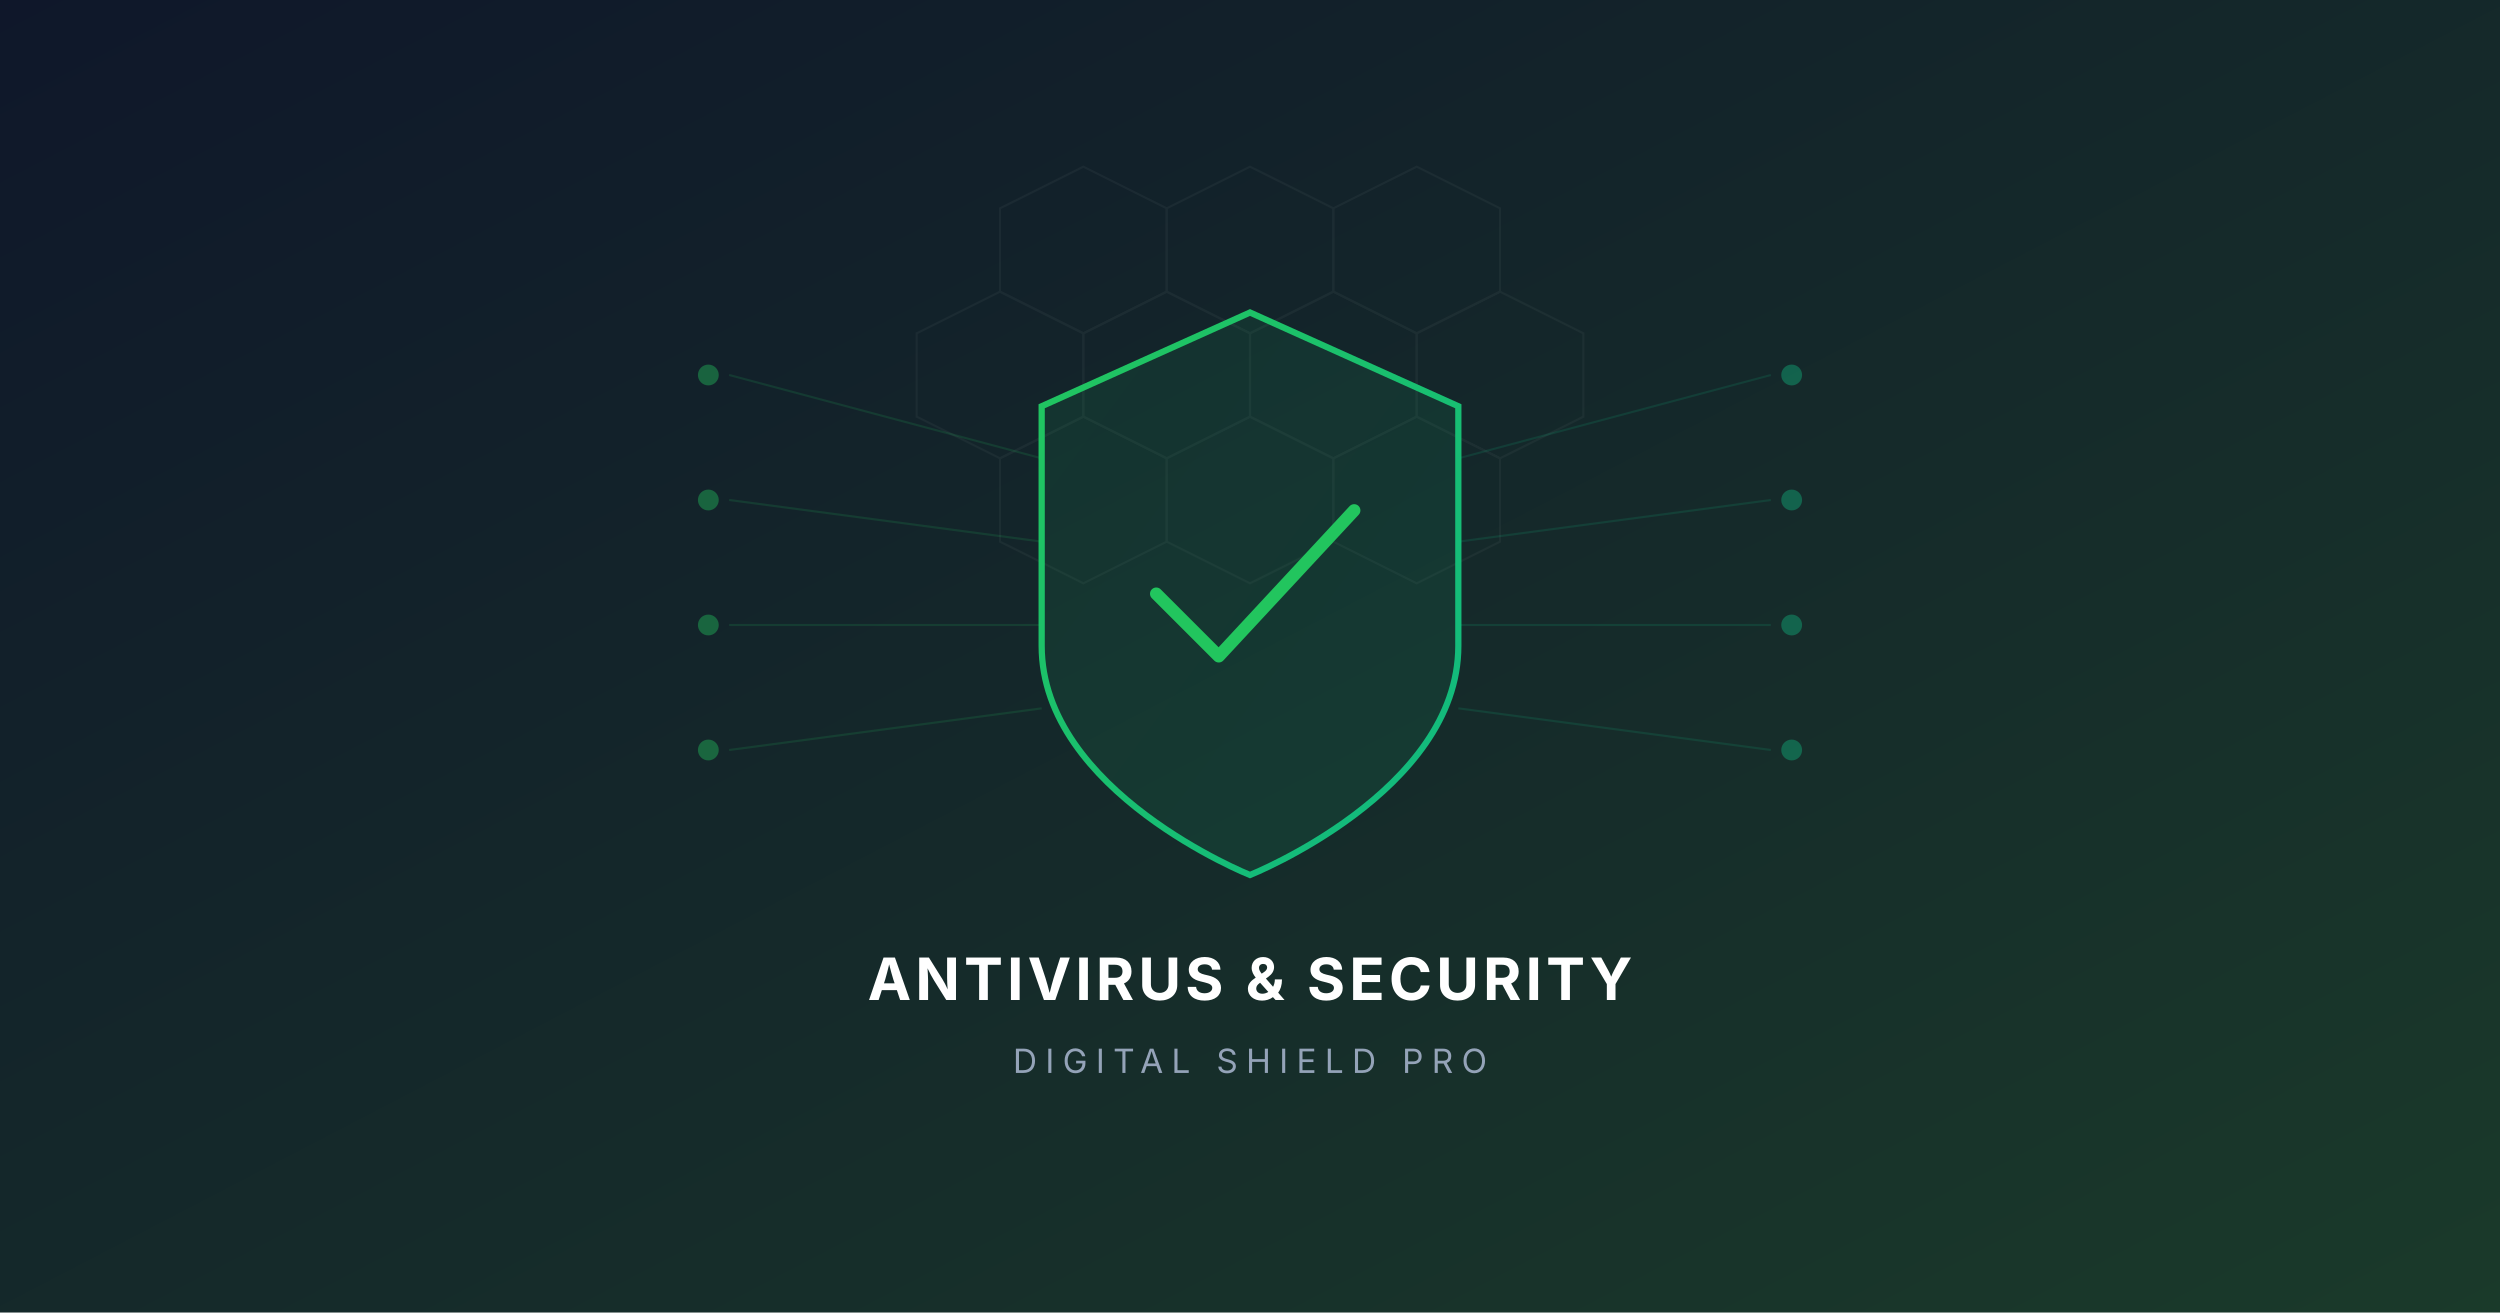
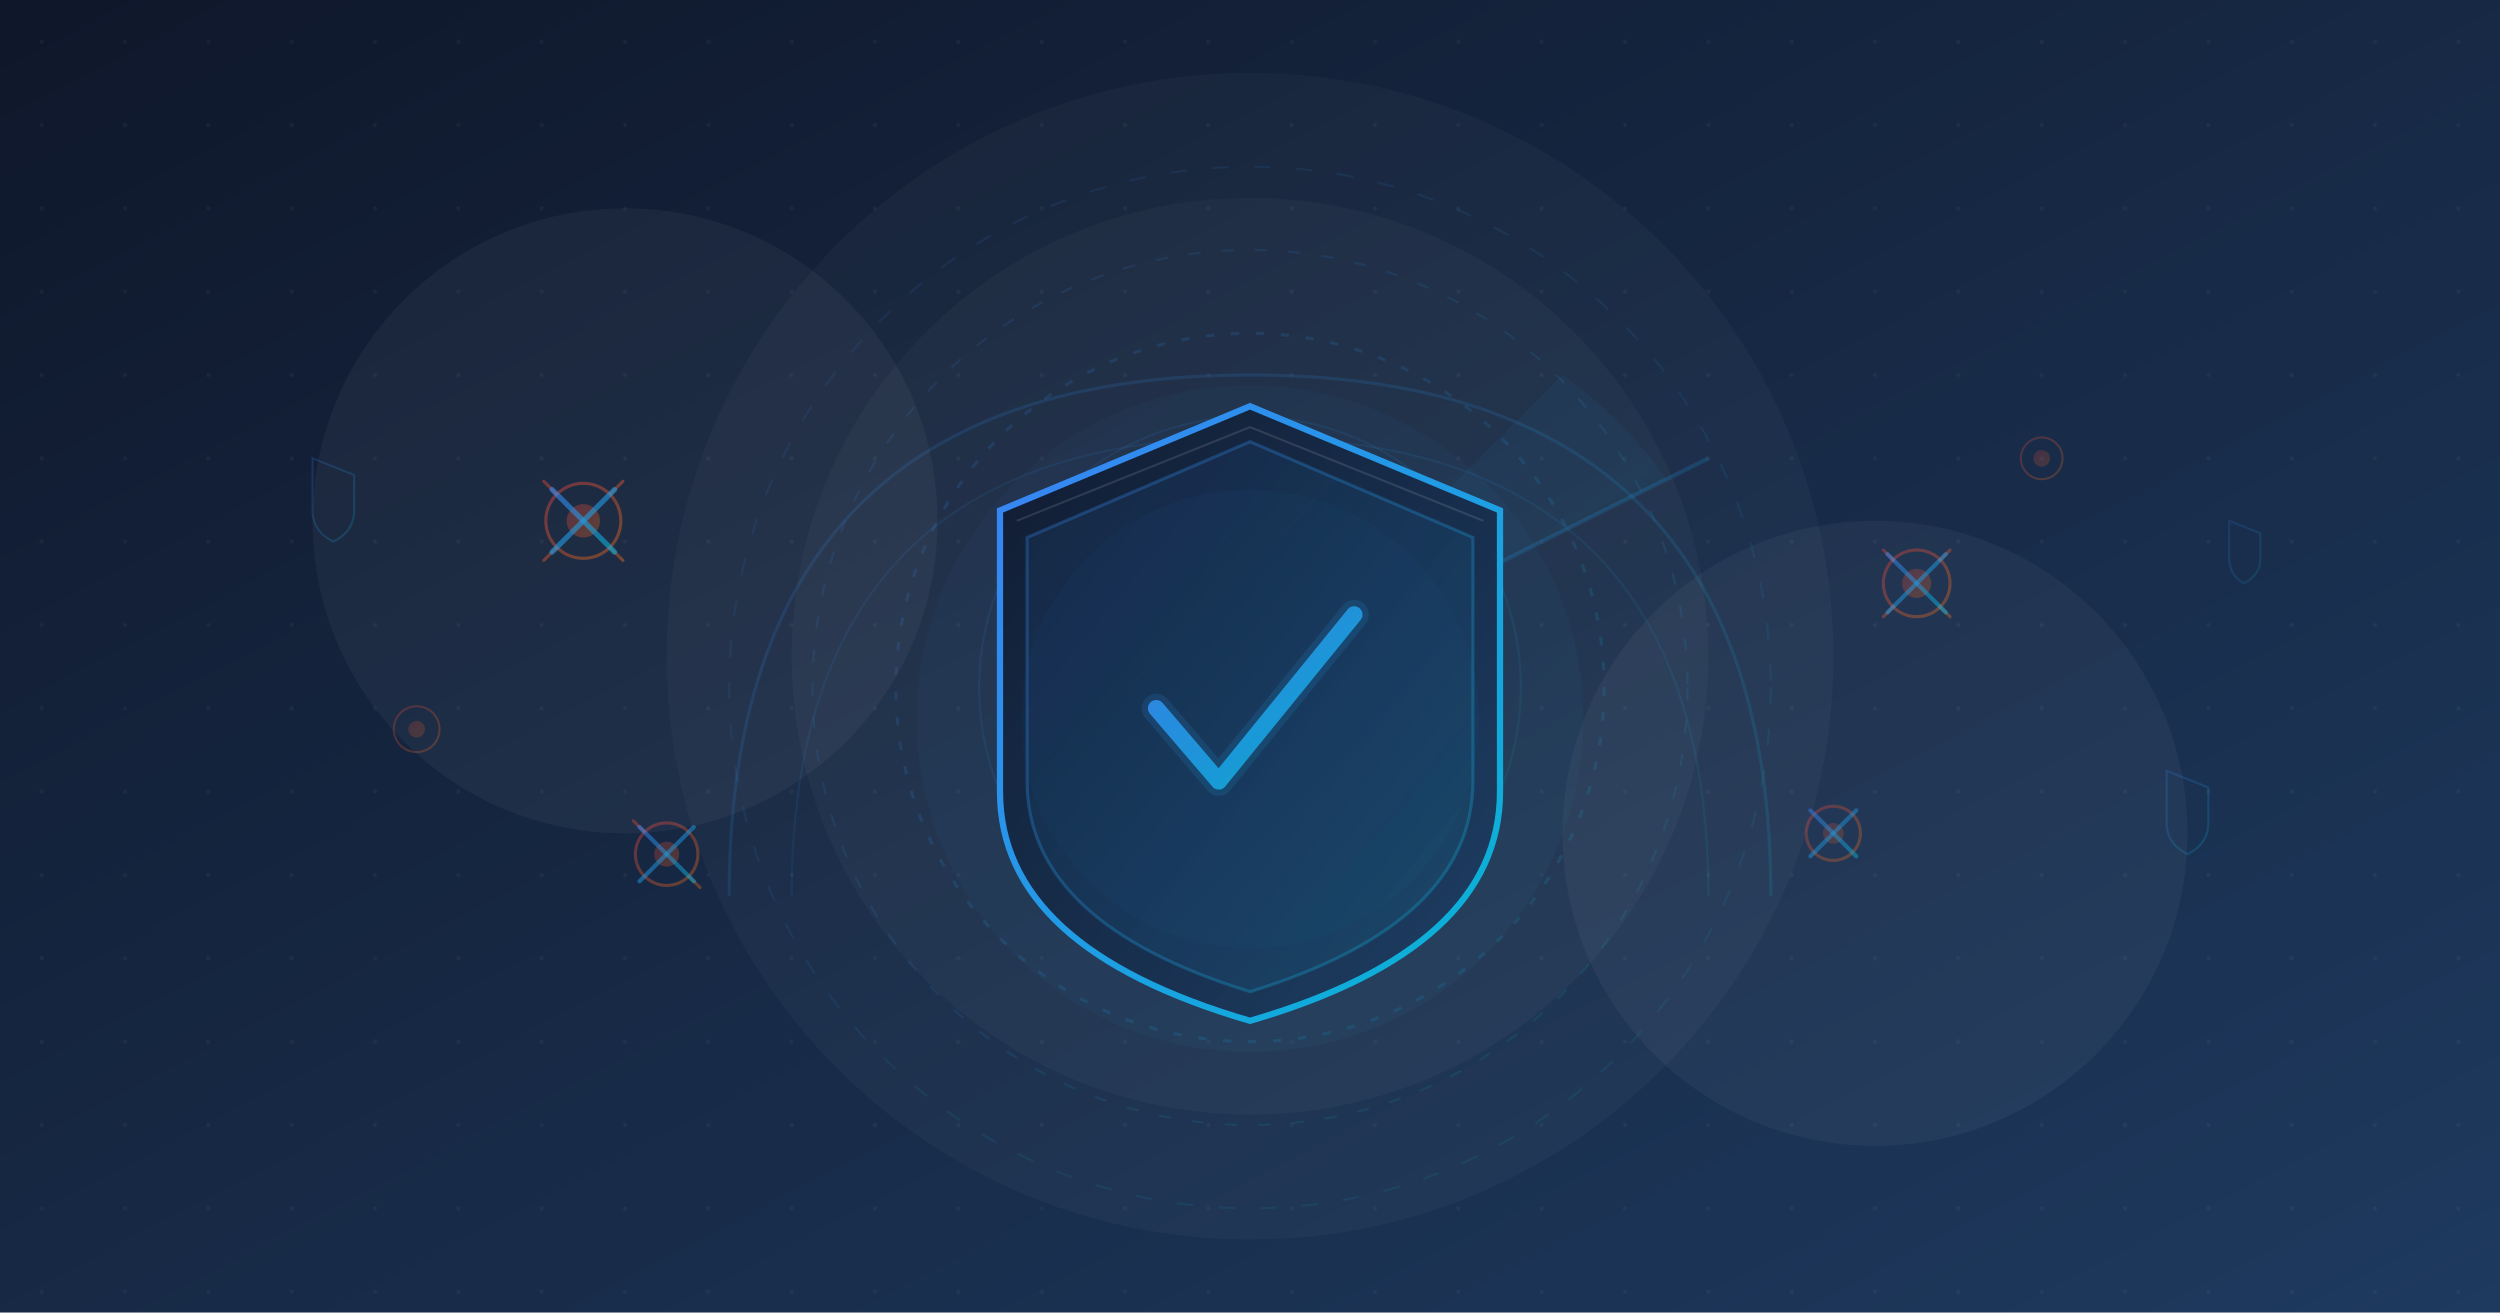
- <svg xmlns="http://www.w3.org/2000/svg" viewBox="0 0 1200 630" fill="none">
+ <svg xmlns="http://www.w3.org/2000/svg" viewBox="0 0 1200 630">
  <defs>
    <linearGradient id="bg" x1="0%" y1="0%" x2="100%" y2="100%">
-       <stop offset="0%" style="stop-color:#0f172a" />
-       <stop offset="100%" style="stop-color:#1a3a2a" />
+       <stop offset="0%" stop-color="#0f172a" />
+       <stop offset="100%" stop-color="#1e3a5f" />
    </linearGradient>
    <linearGradient id="accent" x1="0%" y1="0%" x2="100%" y2="100%">
-       <stop offset="0%" style="stop-color:#22c55e" />
-       <stop offset="100%" style="stop-color:#10b981" />
+       <stop offset="0%" stop-color="#3b82f6" />
+       <stop offset="100%" stop-color="#06b6d4" />
    </linearGradient>
+     <linearGradient id="danger" x1="0%" y1="0%" x2="100%" y2="100%">
+       <stop offset="0%" stop-color="#ef4444" />
+       <stop offset="100%" stop-color="#f97316" />
+     </linearGradient>
+     <pattern id="dots" width="40" height="40" patternUnits="userSpaceOnUse">
+       <circle cx="20" cy="20" r="1" fill="white" opacity="0.04" />
+     </pattern>
  </defs>
  <rect width="1200" height="630" fill="url(#bg)" />
-   <g opacity="0.04" stroke="#fff" stroke-width="1">
-     <polygon points="600,80 640,100 640,140 600,160 560,140 560,100" />
-     <polygon points="680,80 720,100 720,140 680,160 640,140 640,100" />
-     <polygon points="520,80 560,100 560,140 520,160 480,140 480,100" />
-     <polygon points="640,140 680,160 680,200 640,220 600,200 600,160" />
-     <polygon points="560,140 600,160 600,200 560,220 520,200 520,160" />
-     <polygon points="720,140 760,160 760,200 720,220 680,200 680,160" />
-     <polygon points="480,140 520,160 520,200 480,220 440,200 440,160" />
-     <polygon points="600,200 640,220 640,260 600,280 560,260 560,220" />
-     <polygon points="680,200 720,220 720,260 680,280 640,260 640,220" />
-     <polygon points="520,200 560,220 560,260 520,280 480,260 480,220" />
-   </g>
-   <path d="M600 150 L700 195 L700 310 C700 380 600 420 600 420 C600 420 500 380 500 310 L500 195 Z" stroke="url(#accent)" stroke-width="3" fill="url(#accent)" fill-opacity="0.1" />
-   <path d="M555 285 L585 315 L650 245" stroke="#22c55e" stroke-width="6" stroke-linecap="round" stroke-linejoin="round" fill="none" />
-   <g opacity="0.15">
-     <line x1="350" y1="180" x2="500" y2="220" stroke="#22c55e" stroke-width="1" />
-     <line x1="350" y1="240" x2="500" y2="260" stroke="#22c55e" stroke-width="1" />
-     <line x1="350" y1="300" x2="500" y2="300" stroke="#22c55e" stroke-width="1" />
-     <line x1="350" y1="360" x2="500" y2="340" stroke="#22c55e" stroke-width="1" />
-     <line x1="850" y1="180" x2="700" y2="220" stroke="#10b981" stroke-width="1" />
-     <line x1="850" y1="240" x2="700" y2="260" stroke="#10b981" stroke-width="1" />
-     <line x1="850" y1="300" x2="700" y2="300" stroke="#10b981" stroke-width="1" />
-     <line x1="850" y1="360" x2="700" y2="340" stroke="#10b981" stroke-width="1" />
-   </g>
-   <g opacity="0.4">
-     <circle cx="340" cy="180" r="5" fill="#22c55e" />
-     <circle cx="340" cy="240" r="5" fill="#22c55e" />
-     <circle cx="340" cy="300" r="5" fill="#22c55e" />
-     <circle cx="340" cy="360" r="5" fill="#22c55e" />
-     <circle cx="860" cy="180" r="5" fill="#10b981" />
-     <circle cx="860" cy="240" r="5" fill="#10b981" />
-     <circle cx="860" cy="300" r="5" fill="#10b981" />
-     <circle cx="860" cy="360" r="5" fill="#10b981" />
-   </g>
-   <text x="600" y="480" font-family="system-ui, -apple-system, sans-serif" font-size="28" font-weight="700" fill="#fff" text-anchor="middle" letter-spacing="2">ANTIVIRUS &amp; SECURITY</text>
-   <text x="600" y="515" font-family="system-ui, -apple-system, sans-serif" font-size="16" fill="#94a3b8" text-anchor="middle" letter-spacing="4">DIGITAL SHIELD PRO</text>
+   <rect width="1200" height="630" fill="url(#dots)" />
+   <circle cx="600" cy="315" r="280" fill="white" opacity="0.03" />
+   <circle cx="600" cy="315" r="220" fill="white" opacity="0.03" />
+   <circle cx="300" cy="250" r="150" fill="white" opacity="0.04" />
+   <circle cx="900" cy="400" r="150" fill="white" opacity="0.04" />
+   <circle cx="600" cy="330" r="250" fill="none" stroke="url(#accent)" stroke-width="1" opacity="0.1" stroke-dasharray="8,12" />
+   <circle cx="600" cy="330" r="210" fill="none" stroke="url(#accent)" stroke-width="1" opacity="0.12" stroke-dasharray="6,10" />
+   <circle cx="600" cy="330" r="170" fill="none" stroke="url(#accent)" stroke-width="1.5" opacity="0.15" stroke-dasharray="4,8" />
+   <circle cx="600" cy="330" r="130" fill="none" stroke="url(#accent)" stroke-width="1" opacity="0.1" />
+   <line x1="600" y1="330" x2="820" y2="220" stroke="url(#accent)" stroke-width="2" opacity="0.2" />
+   <path d="M600,330 L800,230 A220,220 0 0,0 750,180 Z" fill="url(#accent)" opacity="0.06" />
+   <path d="M350,430 Q350,180 600,180 Q850,180 850,430" fill="none" stroke="url(#accent)" stroke-width="1.5" opacity="0.15" />
+   <path d="M380,430 Q380,210 600,210 Q820,210 820,430" fill="none" stroke="url(#accent)" stroke-width="1" opacity="0.1" />
+   <circle cx="280" cy="250" r="18" fill="none" stroke="url(#danger)" stroke-width="1.5" opacity="0.4" />
+   <circle cx="280" cy="250" r="8" fill="url(#danger)" opacity="0.3" />
+   <line x1="280" y1="228" x2="280" y2="220" stroke="url(#danger)" stroke-width="1.5" opacity="0.4" stroke-linecap="round" />
+   <line x1="280" y1="272" x2="280" y2="280" stroke="url(#danger)" stroke-width="1.5" opacity="0.4" stroke-linecap="round" />
+   <line x1="258" y1="250" x2="250" y2="250" stroke="url(#danger)" stroke-width="1.5" opacity="0.4" stroke-linecap="round" />
+   <line x1="302" y1="250" x2="310" y2="250" stroke="url(#danger)" stroke-width="1.5" opacity="0.4" stroke-linecap="round" />
+   <line x1="267" y1="237" x2="261" y2="231" stroke="url(#danger)" stroke-width="1.5" opacity="0.4" stroke-linecap="round" />
+   <line x1="293" y1="263" x2="299" y2="269" stroke="url(#danger)" stroke-width="1.5" opacity="0.4" stroke-linecap="round" />
+   <line x1="267" y1="263" x2="261" y2="269" stroke="url(#danger)" stroke-width="1.5" opacity="0.4" stroke-linecap="round" />
+   <line x1="293" y1="237" x2="299" y2="231" stroke="url(#danger)" stroke-width="1.5" opacity="0.4" stroke-linecap="round" />
+   <line x1="265" y1="235" x2="295" y2="265" stroke="url(#accent)" stroke-width="2.5" opacity="0.6" stroke-linecap="round" />
+   <line x1="295" y1="235" x2="265" y2="265" stroke="url(#accent)" stroke-width="2.5" opacity="0.6" stroke-linecap="round" />
+   <circle cx="320" cy="410" r="15" fill="none" stroke="url(#danger)" stroke-width="1.5" opacity="0.35" />
+   <circle cx="320" cy="410" r="6" fill="url(#danger)" opacity="0.25" />
+   <line x1="320" y1="392" x2="320" y2="385" stroke="url(#danger)" stroke-width="1.5" opacity="0.35" stroke-linecap="round" />
+   <line x1="320" y1="428" x2="320" y2="435" stroke="url(#danger)" stroke-width="1.5" opacity="0.35" stroke-linecap="round" />
+   <line x1="302" y1="410" x2="295" y2="410" stroke="url(#danger)" stroke-width="1.5" opacity="0.35" stroke-linecap="round" />
+   <line x1="338" y1="410" x2="345" y2="410" stroke="url(#danger)" stroke-width="1.5" opacity="0.35" stroke-linecap="round" />
+   <line x1="309" y1="399" x2="304" y2="394" stroke="url(#danger)" stroke-width="1.5" opacity="0.35" stroke-linecap="round" />
+   <line x1="331" y1="421" x2="336" y2="426" stroke="url(#danger)" stroke-width="1.5" opacity="0.35" stroke-linecap="round" />
+   <line x1="307" y1="397" x2="333" y2="423" stroke="url(#accent)" stroke-width="2" opacity="0.5" stroke-linecap="round" />
+   <line x1="333" y1="397" x2="307" y2="423" stroke="url(#accent)" stroke-width="2" opacity="0.5" stroke-linecap="round" />
+   <circle cx="920" cy="280" r="16" fill="none" stroke="url(#danger)" stroke-width="1.5" opacity="0.35" />
+   <circle cx="920" cy="280" r="7" fill="url(#danger)" opacity="0.25" />
+   <line x1="920" y1="260" x2="920" y2="253" stroke="url(#danger)" stroke-width="1.5" opacity="0.35" stroke-linecap="round" />
+   <line x1="920" y1="300" x2="920" y2="307" stroke="url(#danger)" stroke-width="1.5" opacity="0.35" stroke-linecap="round" />
+   <line x1="900" y1="280" x2="893" y2="280" stroke="url(#danger)" stroke-width="1.5" opacity="0.35" stroke-linecap="round" />
+   <line x1="940" y1="280" x2="947" y2="280" stroke="url(#danger)" stroke-width="1.5" opacity="0.35" stroke-linecap="round" />
+   <line x1="909" y1="269" x2="904" y2="264" stroke="url(#danger)" stroke-width="1.5" opacity="0.35" stroke-linecap="round" />
+   <line x1="931" y1="291" x2="936" y2="296" stroke="url(#danger)" stroke-width="1.5" opacity="0.35" stroke-linecap="round" />
+   <line x1="909" y1="291" x2="904" y2="296" stroke="url(#danger)" stroke-width="1.5" opacity="0.35" stroke-linecap="round" />
+   <line x1="931" y1="269" x2="936" y2="264" stroke="url(#danger)" stroke-width="1.5" opacity="0.35" stroke-linecap="round" />
+   <line x1="906" y1="266" x2="934" y2="294" stroke="url(#accent)" stroke-width="2" opacity="0.5" stroke-linecap="round" />
+   <line x1="934" y1="266" x2="906" y2="294" stroke="url(#accent)" stroke-width="2" opacity="0.5" stroke-linecap="round" />
+   <circle cx="880" cy="400" r="13" fill="none" stroke="url(#danger)" stroke-width="1.5" opacity="0.3" />
+   <circle cx="880" cy="400" r="5" fill="url(#danger)" opacity="0.2" />
+   <line x1="880" y1="384" x2="880" y2="378" stroke="url(#danger)" stroke-width="1.5" opacity="0.3" stroke-linecap="round" />
+   <line x1="880" y1="416" x2="880" y2="422" stroke="url(#danger)" stroke-width="1.5" opacity="0.3" stroke-linecap="round" />
+   <line x1="864" y1="400" x2="858" y2="400" stroke="url(#danger)" stroke-width="1.5" opacity="0.3" stroke-linecap="round" />
+   <line x1="896" y1="400" x2="902" y2="400" stroke="url(#danger)" stroke-width="1.5" opacity="0.3" stroke-linecap="round" />
+   <line x1="869" y1="389" x2="891" y2="411" stroke="url(#accent)" stroke-width="2" opacity="0.45" stroke-linecap="round" />
+   <line x1="891" y1="389" x2="869" y2="411" stroke="url(#accent)" stroke-width="2" opacity="0.45" stroke-linecap="round" />
+   <circle cx="980" cy="220" r="10" fill="none" stroke="url(#danger)" stroke-width="1" opacity="0.25" />
+   <circle cx="980" cy="220" r="4" fill="url(#danger)" opacity="0.2" />
+   <line x1="980" y1="207" x2="980" y2="203" stroke="url(#danger)" stroke-width="1" opacity="0.25" stroke-linecap="round" />
+   <line x1="980" y1="233" x2="980" y2="237" stroke="url(#danger)" stroke-width="1" opacity="0.25" stroke-linecap="round" />
+   <line x1="967" y1="220" x2="963" y2="220" stroke="url(#danger)" stroke-width="1" opacity="0.25" stroke-linecap="round" />
+   <line x1="993" y1="220" x2="997" y2="220" stroke="url(#danger)" stroke-width="1" opacity="0.25" stroke-linecap="round" />
+   <circle cx="200" cy="350" r="11" fill="none" stroke="url(#danger)" stroke-width="1" opacity="0.25" />
+   <circle cx="200" cy="350" r="4" fill="url(#danger)" opacity="0.2" />
+   <line x1="200" y1="336" x2="200" y2="331" stroke="url(#danger)" stroke-width="1" opacity="0.25" stroke-linecap="round" />
+   <line x1="200" y1="364" x2="200" y2="369" stroke="url(#danger)" stroke-width="1" opacity="0.25" stroke-linecap="round" />
+   <line x1="186" y1="350" x2="181" y2="350" stroke="url(#danger)" stroke-width="1" opacity="0.25" stroke-linecap="round" />
+   <line x1="214" y1="350" x2="219" y2="350" stroke="url(#danger)" stroke-width="1" opacity="0.25" stroke-linecap="round" />
+   <path d="M600,195 L720,245 L720,380 Q720,455 600,490 Q480,455 480,380 L480,245 Z" fill="url(#bg)" stroke="url(#accent)" stroke-width="3" />
+   <path d="M600,212 L707,258 L707,375 Q707,443 600,476 Q493,443 493,375 L493,258 Z" fill="url(#accent)" opacity="0.08" />
+   <path d="M600,212 L707,258 L707,375 Q707,443 600,476 Q493,443 493,375 L493,258 Z" fill="none" stroke="url(#accent)" stroke-width="1.5" opacity="0.3" />
+   <path d="M555,340 L585,375 L650,295" fill="none" stroke="url(#accent)" stroke-width="8" stroke-linecap="round" stroke-linejoin="round" opacity="0.9" />
+   <path d="M555,340 L585,375 L650,295" fill="none" stroke="url(#accent)" stroke-width="14" stroke-linecap="round" stroke-linejoin="round" opacity="0.15" />
+   <path d="M600,205 L712,250" stroke="white" stroke-width="1" opacity="0.12" />
+   <path d="M600,205 L488,250" stroke="white" stroke-width="1" opacity="0.12" />
+   <path d="M150,220 L170,228 L170,245 Q170,255 160,260 Q150,255 150,245 Z" fill="none" stroke="url(#accent)" stroke-width="1" opacity="0.2" />
+   <path d="M1040,370 L1060,378 L1060,395 Q1060,405 1050,410 Q1040,405 1040,395 Z" fill="none" stroke="url(#accent)" stroke-width="1" opacity="0.2" />
+   <path d="M1070,250 L1085,256 L1085,268 Q1085,276 1077,280 Q1070,276 1070,268 Z" fill="none" stroke="url(#accent)" stroke-width="1" opacity="0.15" />
+   <circle cx="600" cy="345" r="160" fill="url(#accent)" opacity="0.04" />
+   <circle cx="600" cy="345" r="110" fill="url(#accent)" opacity="0.03" />
</svg>
